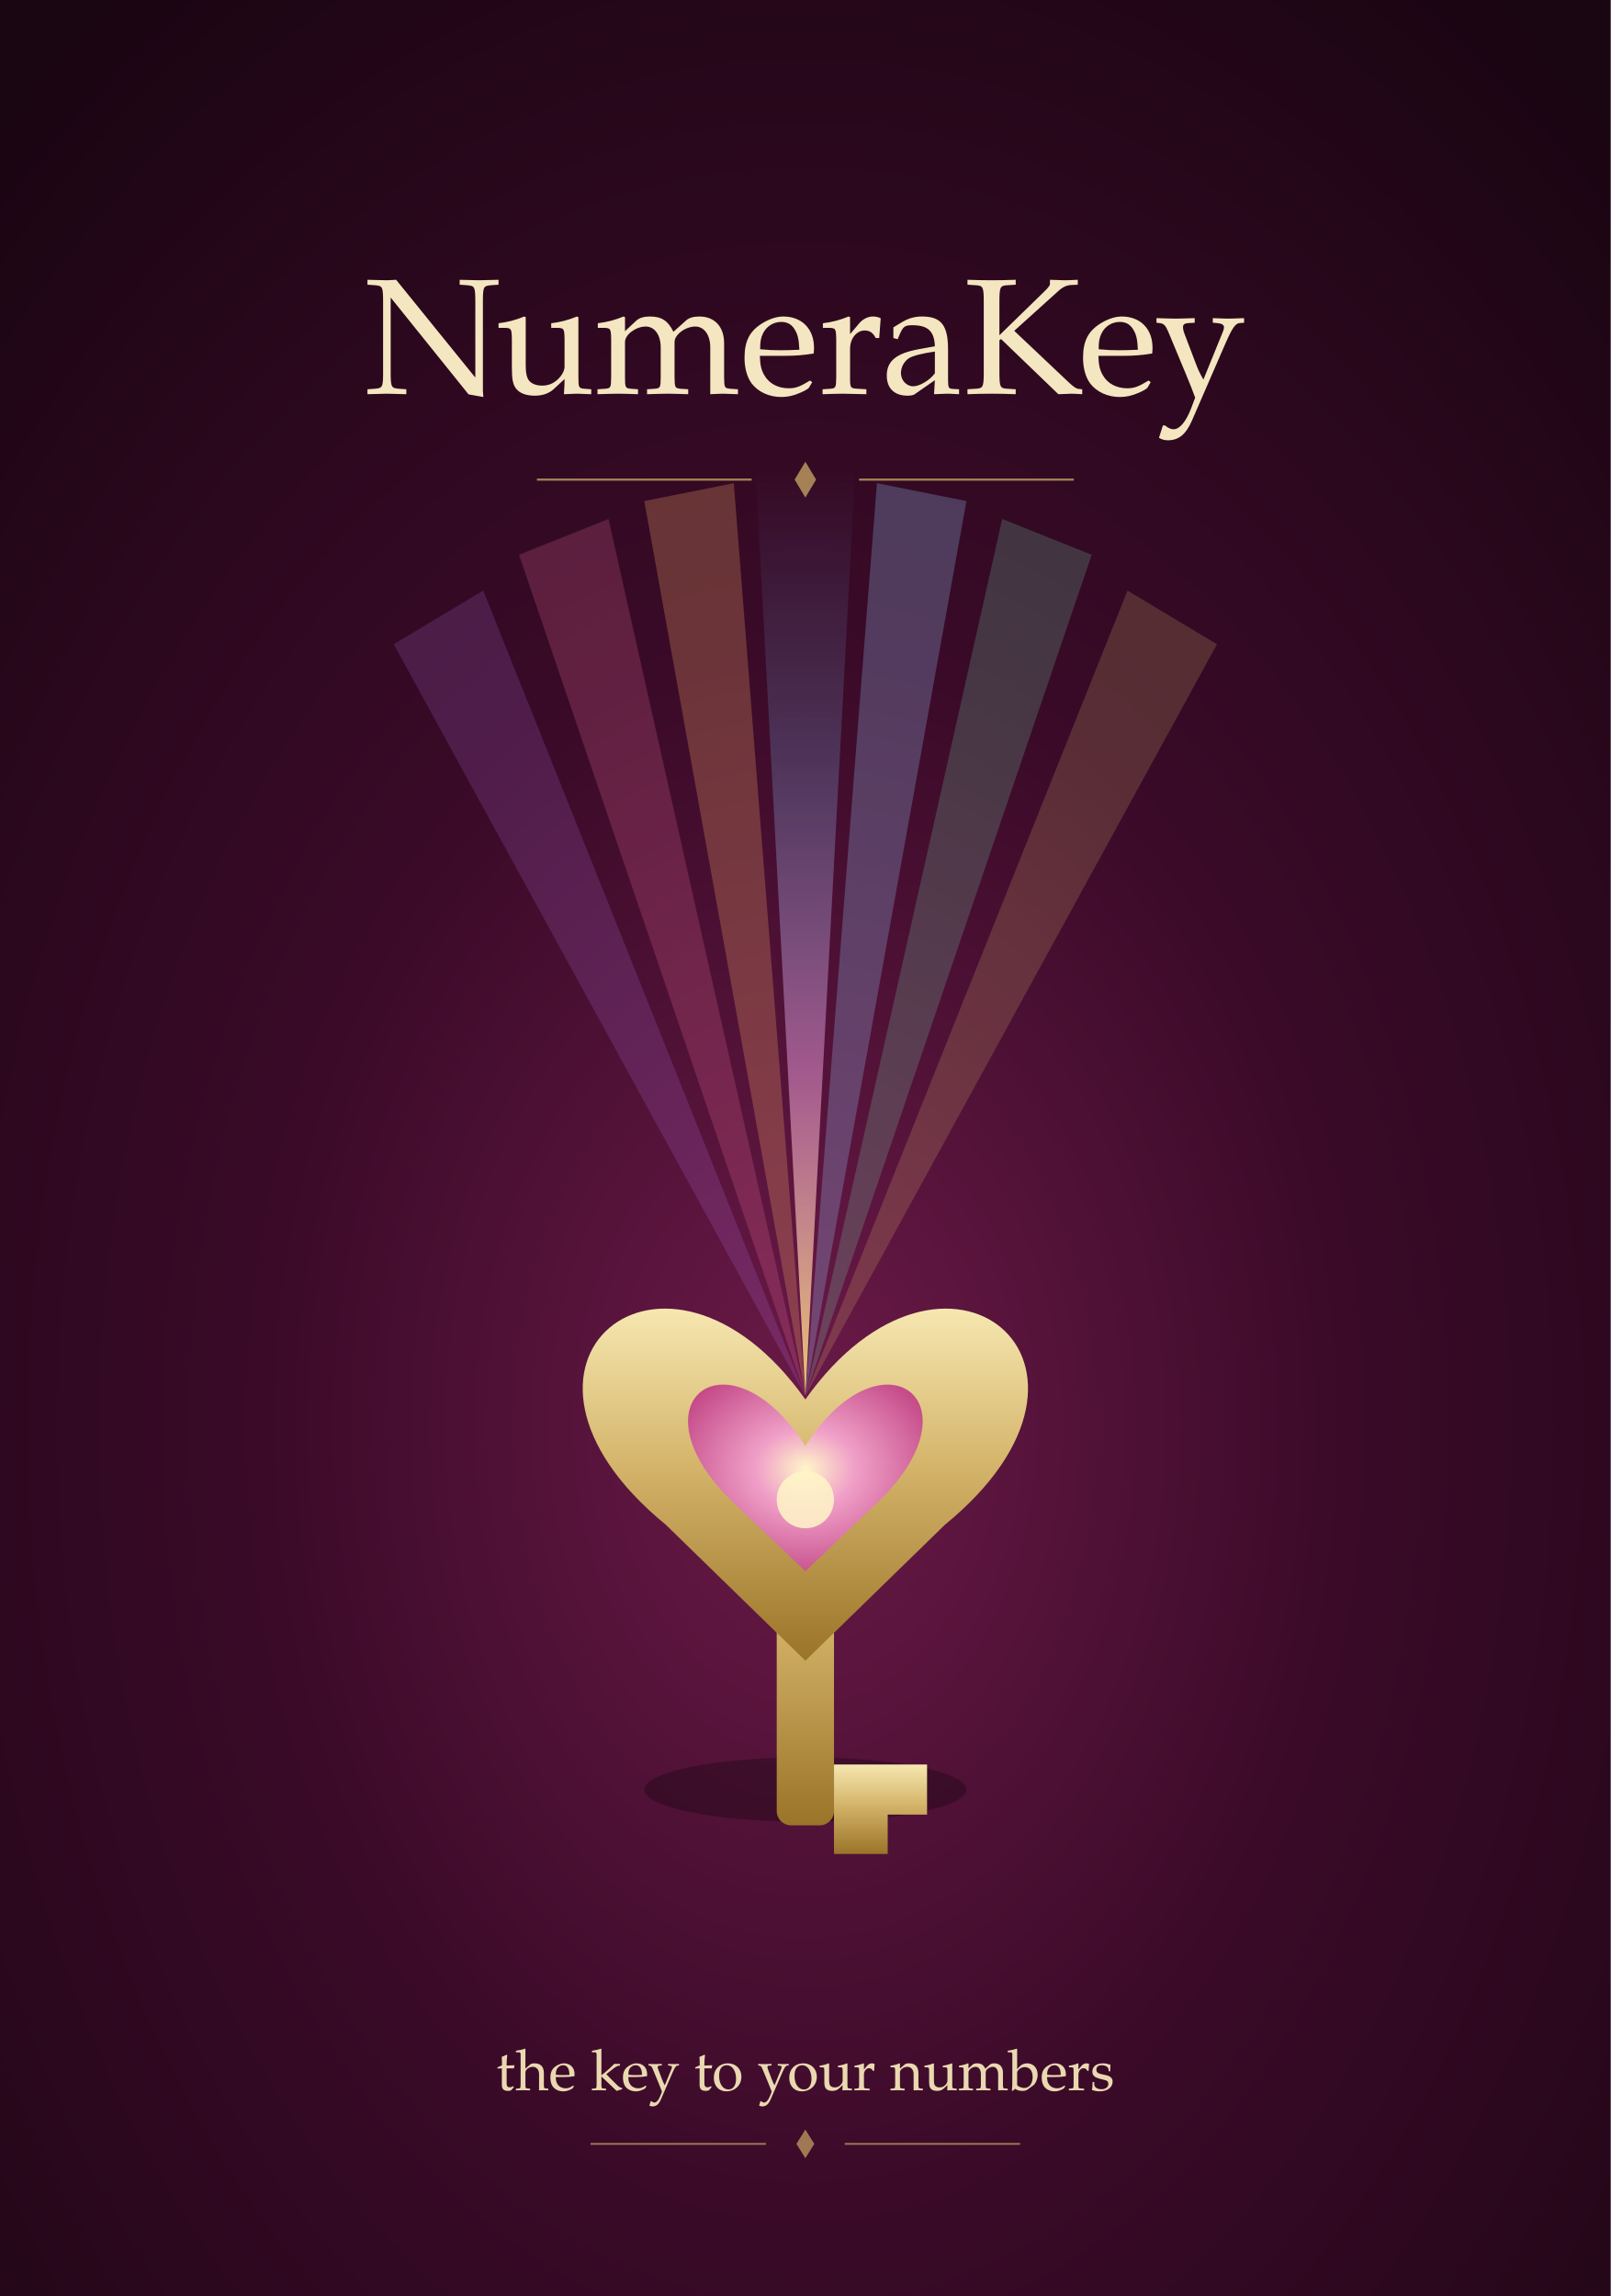
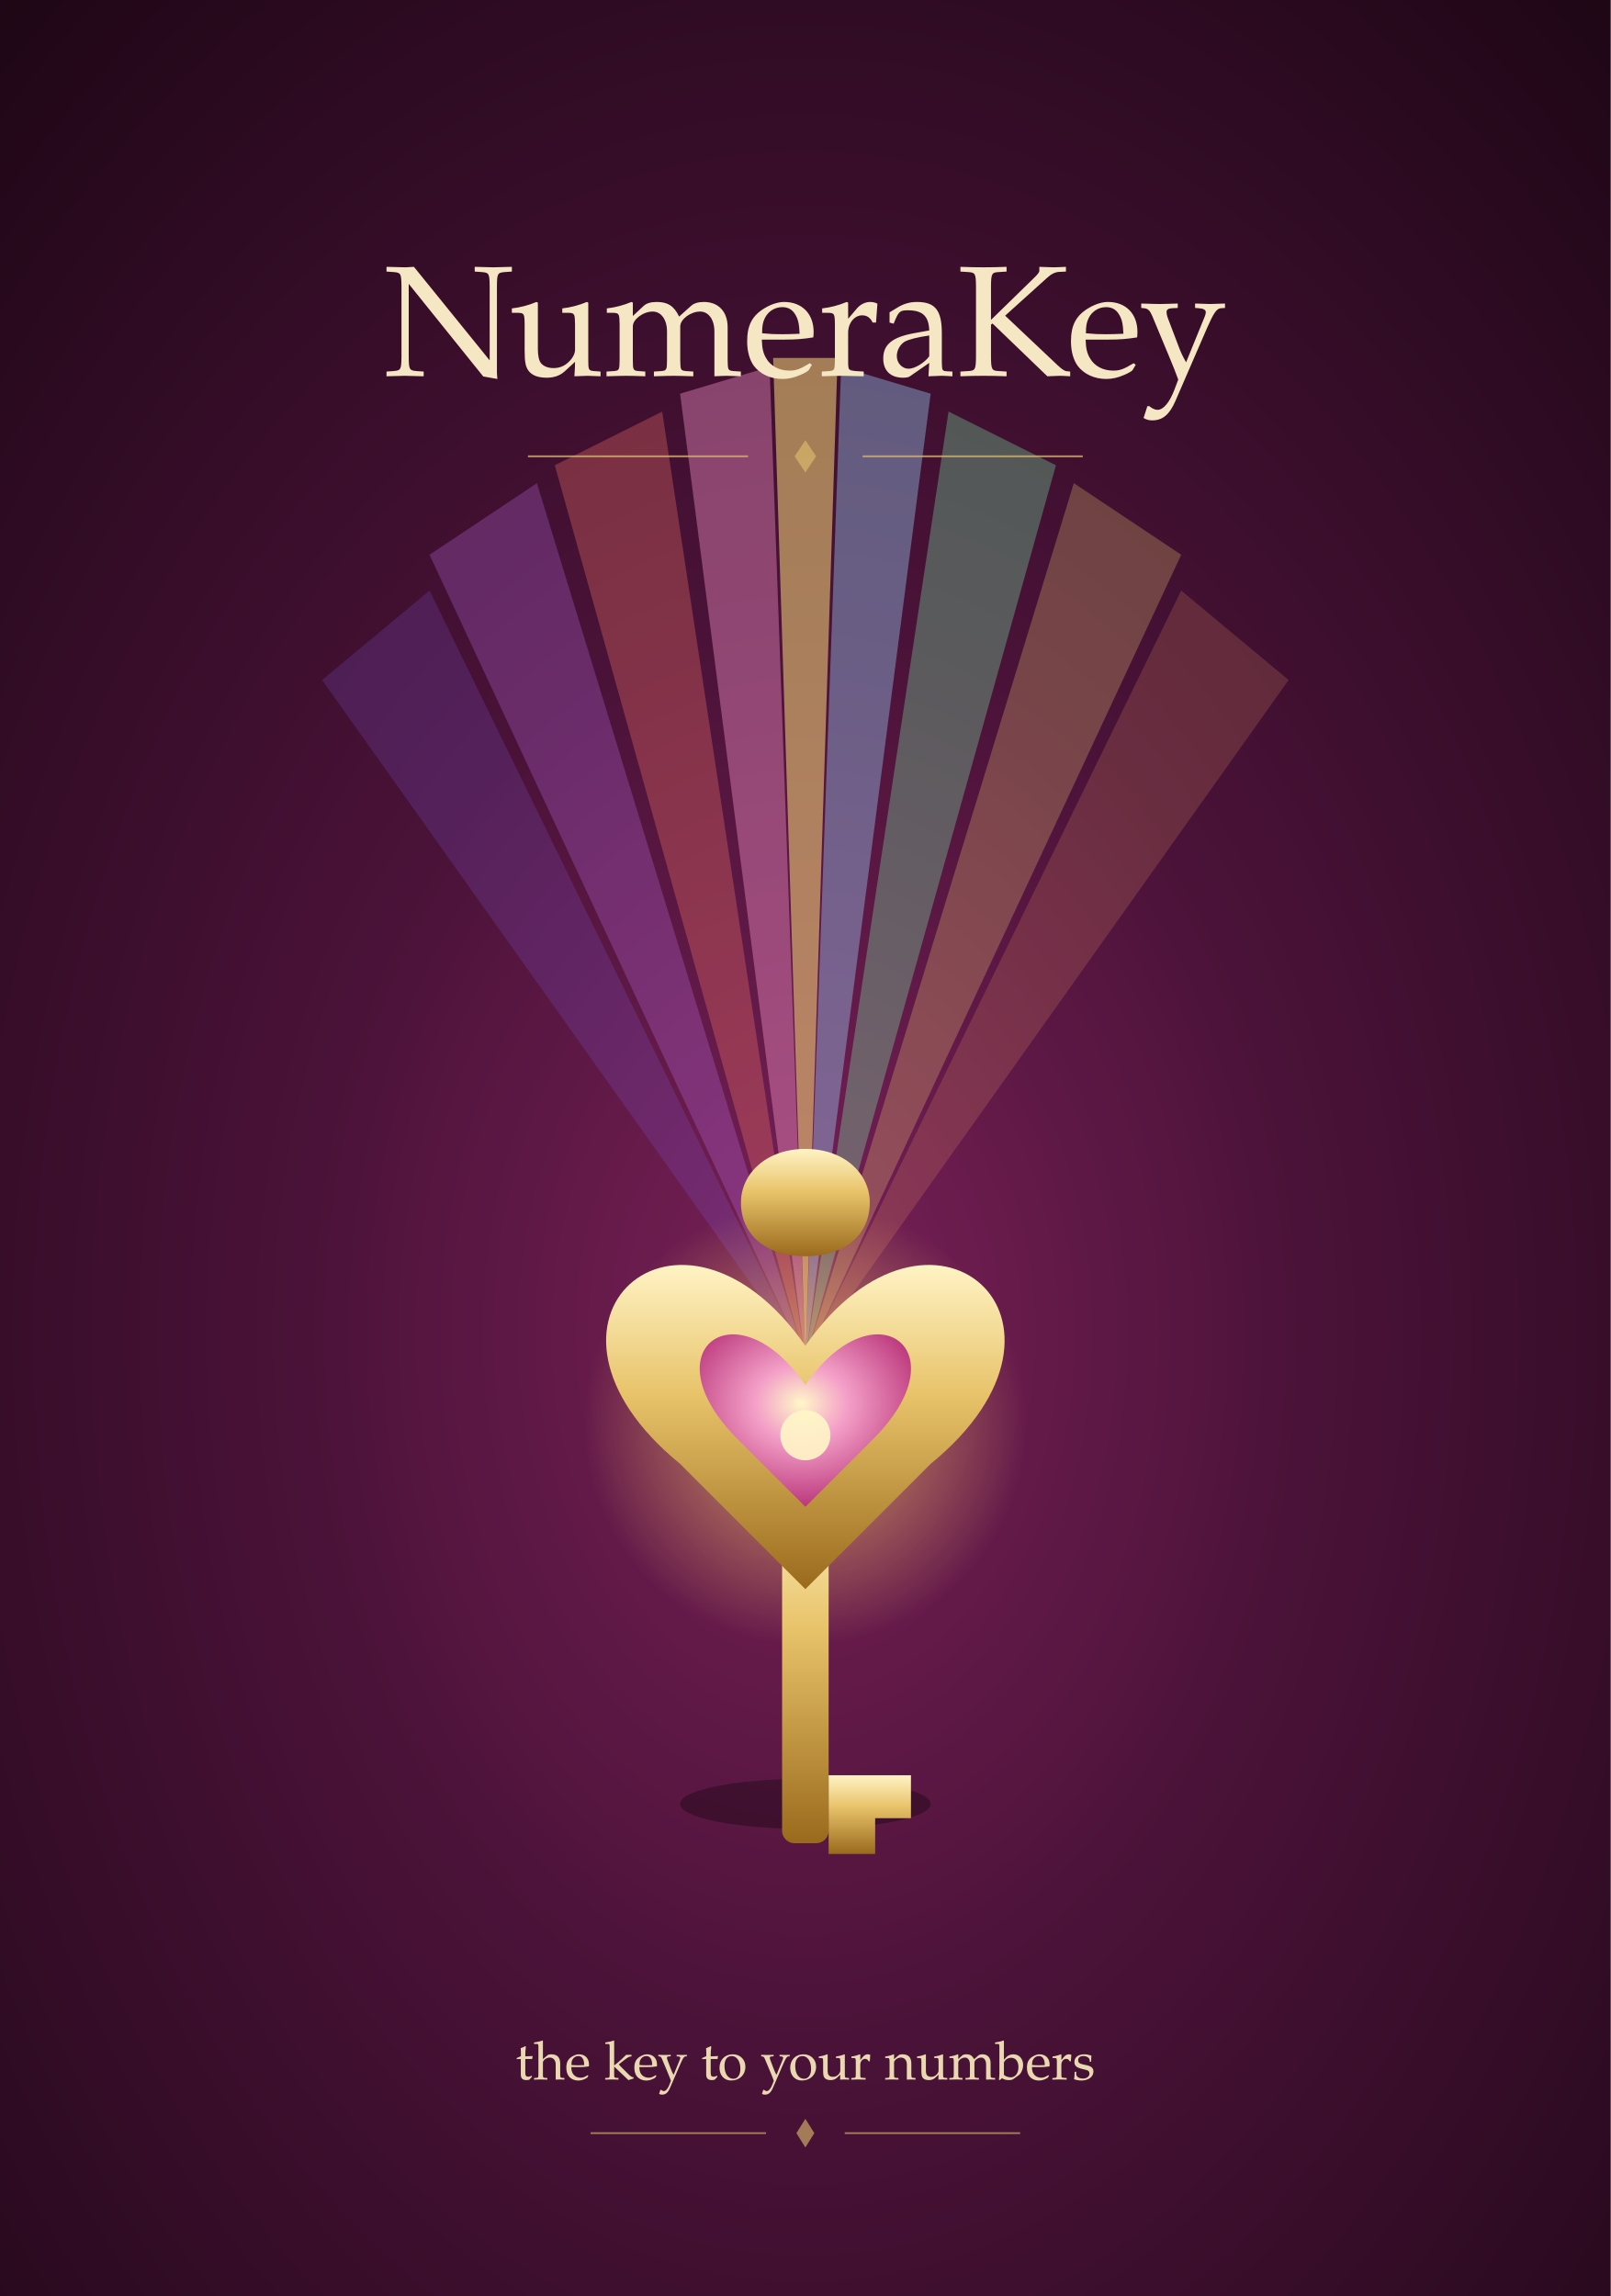
- <svg xmlns="http://www.w3.org/2000/svg" viewBox="0 0 900 1283" width="900" height="1283" role="img" aria-labelledby="t">
+ <svg xmlns="http://www.w3.org/2000/svg" viewBox="0 0 900 1283" width="900" height="1283" role="img">
  <defs>
-     <radialGradient id="bg" cx="50%" cy="62%" r="75%">
-       <stop offset="0" stop-color="#6b1a48" />
-       <stop offset=".45" stop-color="#3a0a28" />
-       <stop offset="1" stop-color="#1a0512" />
+     <radialGradient id="bg" cx="50%" cy="58%" r="78%">
+       <stop offset="0" stop-color="#7a2158" />
+       <stop offset=".4" stop-color="#4a1238" />
+       <stop offset="1" stop-color="#1c0614" />
+     </radialGradient>
+     <radialGradient id="glow" cx="50%" cy="58%" r="28%">
+       <stop offset="0" stop-color="#fff3a8" stop-opacity=".95" />
+       <stop offset=".35" stop-color="#ffd36a" stop-opacity=".45" />
+       <stop offset="1" stop-color="#ffd36a" stop-opacity="0" />
    </radialGradient>
    <linearGradient id="gold" x1="0" y1="0" x2="0" y2="1">
-       <stop offset="0" stop-color="#f6e7b0" />
-       <stop offset=".45" stop-color="#d4b46a" />
-       <stop offset="1" stop-color="#9a7428" />
+       <stop offset="0" stop-color="#fff3c4" />
+       <stop offset=".4" stop-color="#e8c36a" />
+       <stop offset="1" stop-color="#9a6a1c" />
    </linearGradient>
-     <radialGradient id="heart" cx="50%" cy="45%" r="60%">
-       <stop offset="0" stop-color="#fff6c8" />
-       <stop offset=".35" stop-color="#f0a0c8" />
-       <stop offset="1" stop-color="#c44a88" />
+     <radialGradient id="heart" cx="48%" cy="40%" r="62%">
+       <stop offset="0" stop-color="#fff7c8" />
+       <stop offset=".35" stop-color="#f4a0c8" />
+       <stop offset="1" stop-color="#b83278" />
    </radialGradient>
-     <linearGradient id="ray" x1="0" y1="1" x2="0" y2="0">
-       <stop offset="0" stop-color="#ffe27a" stop-opacity=".95" />
-       <stop offset=".35" stop-color="#f0a0e0" stop-opacity=".55" />
-       <stop offset=".7" stop-color="#7ec8ff" stop-opacity=".22" />
-       <stop offset="1" stop-color="#7ec8ff" stop-opacity="0" />
-     </linearGradient>
  </defs>
  <rect width="900" height="1283" fill="url(#bg)" />
-   <g transform="translate(450,780)" opacity=".9">
-     <polygon points="0,0 -28,-520 28,-520" fill="url(#ray)" />
-     <polygon points="0,0 -90,-500 -40,-510" fill="#ffb36a" opacity=".28" />
-     <polygon points="0,0 90,-500 40,-510" fill="#9ad0ff" opacity=".28" />
-     <polygon points="0,0 -160,-470 -110,-490" fill="#ff7aa8" opacity=".22" />
-     <polygon points="0,0 160,-470 110,-490" fill="#7dffc4" opacity=".2" />
-     <polygon points="0,0 -230,-420 -180,-450" fill="#c77dff" opacity=".18" />
-     <polygon points="0,0 230,-420 180,-450" fill="#ffe27a" opacity=".18" />
+   <g transform="translate(450,760)">
+     <g opacity=".95">
+       <path d="M0,0 L-18,-560 L18,-560 Z" fill="#ffe27a" opacity=".55" />
+       <path d="M0,0 L-70,-540 L-20,-555 Z" fill="#ff9ad0" opacity=".4" />
+       <path d="M0,0 L70,-540 L20,-555 Z" fill="#9ad8ff" opacity=".4" />
+       <path d="M0,0 L-140,-500 L-80,-530 Z" fill="#ff7a6a" opacity=".32" />
+       <path d="M0,0 L140,-500 L80,-530 Z" fill="#7dffb0" opacity=".32" />
+       <path d="M0,0 L-210,-450 L-150,-490 Z" fill="#c77dff" opacity=".26" />
+       <path d="M0,0 L210,-450 L150,-490 Z" fill="#ffe27a" opacity=".26" />
+       <path d="M0,0 L-270,-380 L-210,-430 Z" fill="#8a6aff" opacity=".18" />
+       <path d="M0,0 L270,-380 L210,-430 Z" fill="#ffb36a" opacity=".18" />
+     </g>
+     <ellipse cx="0" cy="0" rx="220" ry="220" fill="url(#glow)" />
  </g>
-   <text x="450" y="220" text-anchor="middle" font-family="Georgia, 'Palatino Linotype', serif" font-size="92" fill="#f4e6c0">NumeraKey</text>
-   <g stroke="#d4b46a" stroke-width="1.2" fill="none" opacity=".7">
-     <line x1="300" y1="268" x2="420" y2="268" />
-     <line x1="480" y1="268" x2="600" y2="268" />
-     <polygon points="450,258 456,268 450,278 444,268" fill="#d4b46a" stroke="none" />
+   <text x="450" y="210" text-anchor="middle" font-family="Georgia, 'Palatino Linotype', serif" font-size="88" fill="#f6e7c4">NumeraKey</text>
+   <g stroke="#d4b46a" stroke-width="1.1" fill="none" opacity=".75">
+     <line x1="295" y1="255" x2="418" y2="255" />
+     <line x1="482" y1="255" x2="605" y2="255" />
+     <polygon points="450,246 456,255 450,264 444,255" fill="#d4b46a" stroke="none" />
  </g>
-   <g transform="translate(450,790)">
-     <ellipse cx="0" cy="210" rx="90" ry="18" fill="#000" opacity=".28" />
-     <rect x="-16" y="20" width="32" height="210" rx="8" fill="url(#gold)" />
-     <path d="M16 196 h52 v28 h-22 v22 h-30 z" fill="url(#gold)" />
-     <path d="M0,-8 C-78,-118 -188,-28 -78,62 L0,138 L78,62 C188,-28 78,-118 0,-8 Z" fill="url(#gold)" />
-     <path d="M0,18 C-42,-48 -98,-8 -42,48 L0,88 L42,48 C98,-8 42,-48 0,18 Z" fill="url(#heart)" />
-     <circle cx="0" cy="48" r="16" fill="#fff6c8" opacity=".85" />
+   <g transform="translate(450,760)">
+     <ellipse cx="0" cy="248" rx="70" ry="14" fill="#000" opacity=".3" />
+     <rect x="-13" y="70" width="26" height="200" rx="7" fill="url(#gold)" />
+     <path d="M13 232 h46 v24 h-20 v20 h-26 z" fill="url(#gold)" />
+     <path d="M0,-118 C-22,-118 -36,-104 -36,-88 C-36,-70 -22,-58 0,-58 C22,-58 36,-70 36,-88 C36,-104 22,-118 0,-118 Z" fill="url(#gold)" />
+     <path d="M0,-8 C-70,-108 -168,-22 -70,58 L0,128 L70,58 C168,-22 70,-108 0,-8 Z" fill="url(#gold)" />
+     <path d="M0,14 C-38,-42 -88,-6 -38,44 L0,82 L38,44 C88,-6 38,-42 0,14 Z" fill="url(#heart)" />
+     <circle cx="0" cy="42" r="14" fill="#fff6c8" opacity=".9" />
  </g>
-   <text x="450" y="1168" text-anchor="middle" font-family="Georgia, 'Palatino Linotype', serif" font-size="32" fill="#ead9b0">the key to your numbers</text>
+   <text x="450" y="1162" text-anchor="middle" font-family="Georgia, 'Palatino Linotype', serif" font-size="30" fill="#ead9b0">the key to your numbers</text>
  <g stroke="#d4b46a" stroke-width="1" fill="none" opacity=".65">
-     <line x1="330" y1="1198" x2="428" y2="1198" />
-     <line x1="472" y1="1198" x2="570" y2="1198" />
-     <polygon points="450,1190 455,1198 450,1206 445,1198" fill="#d4b46a" stroke="none" />
+     <line x1="330" y1="1192" x2="428" y2="1192" />
+     <line x1="472" y1="1192" x2="570" y2="1192" />
+     <polygon points="450,1184 455,1192 450,1200 445,1192" fill="#d4b46a" stroke="none" />
  </g>
</svg>
